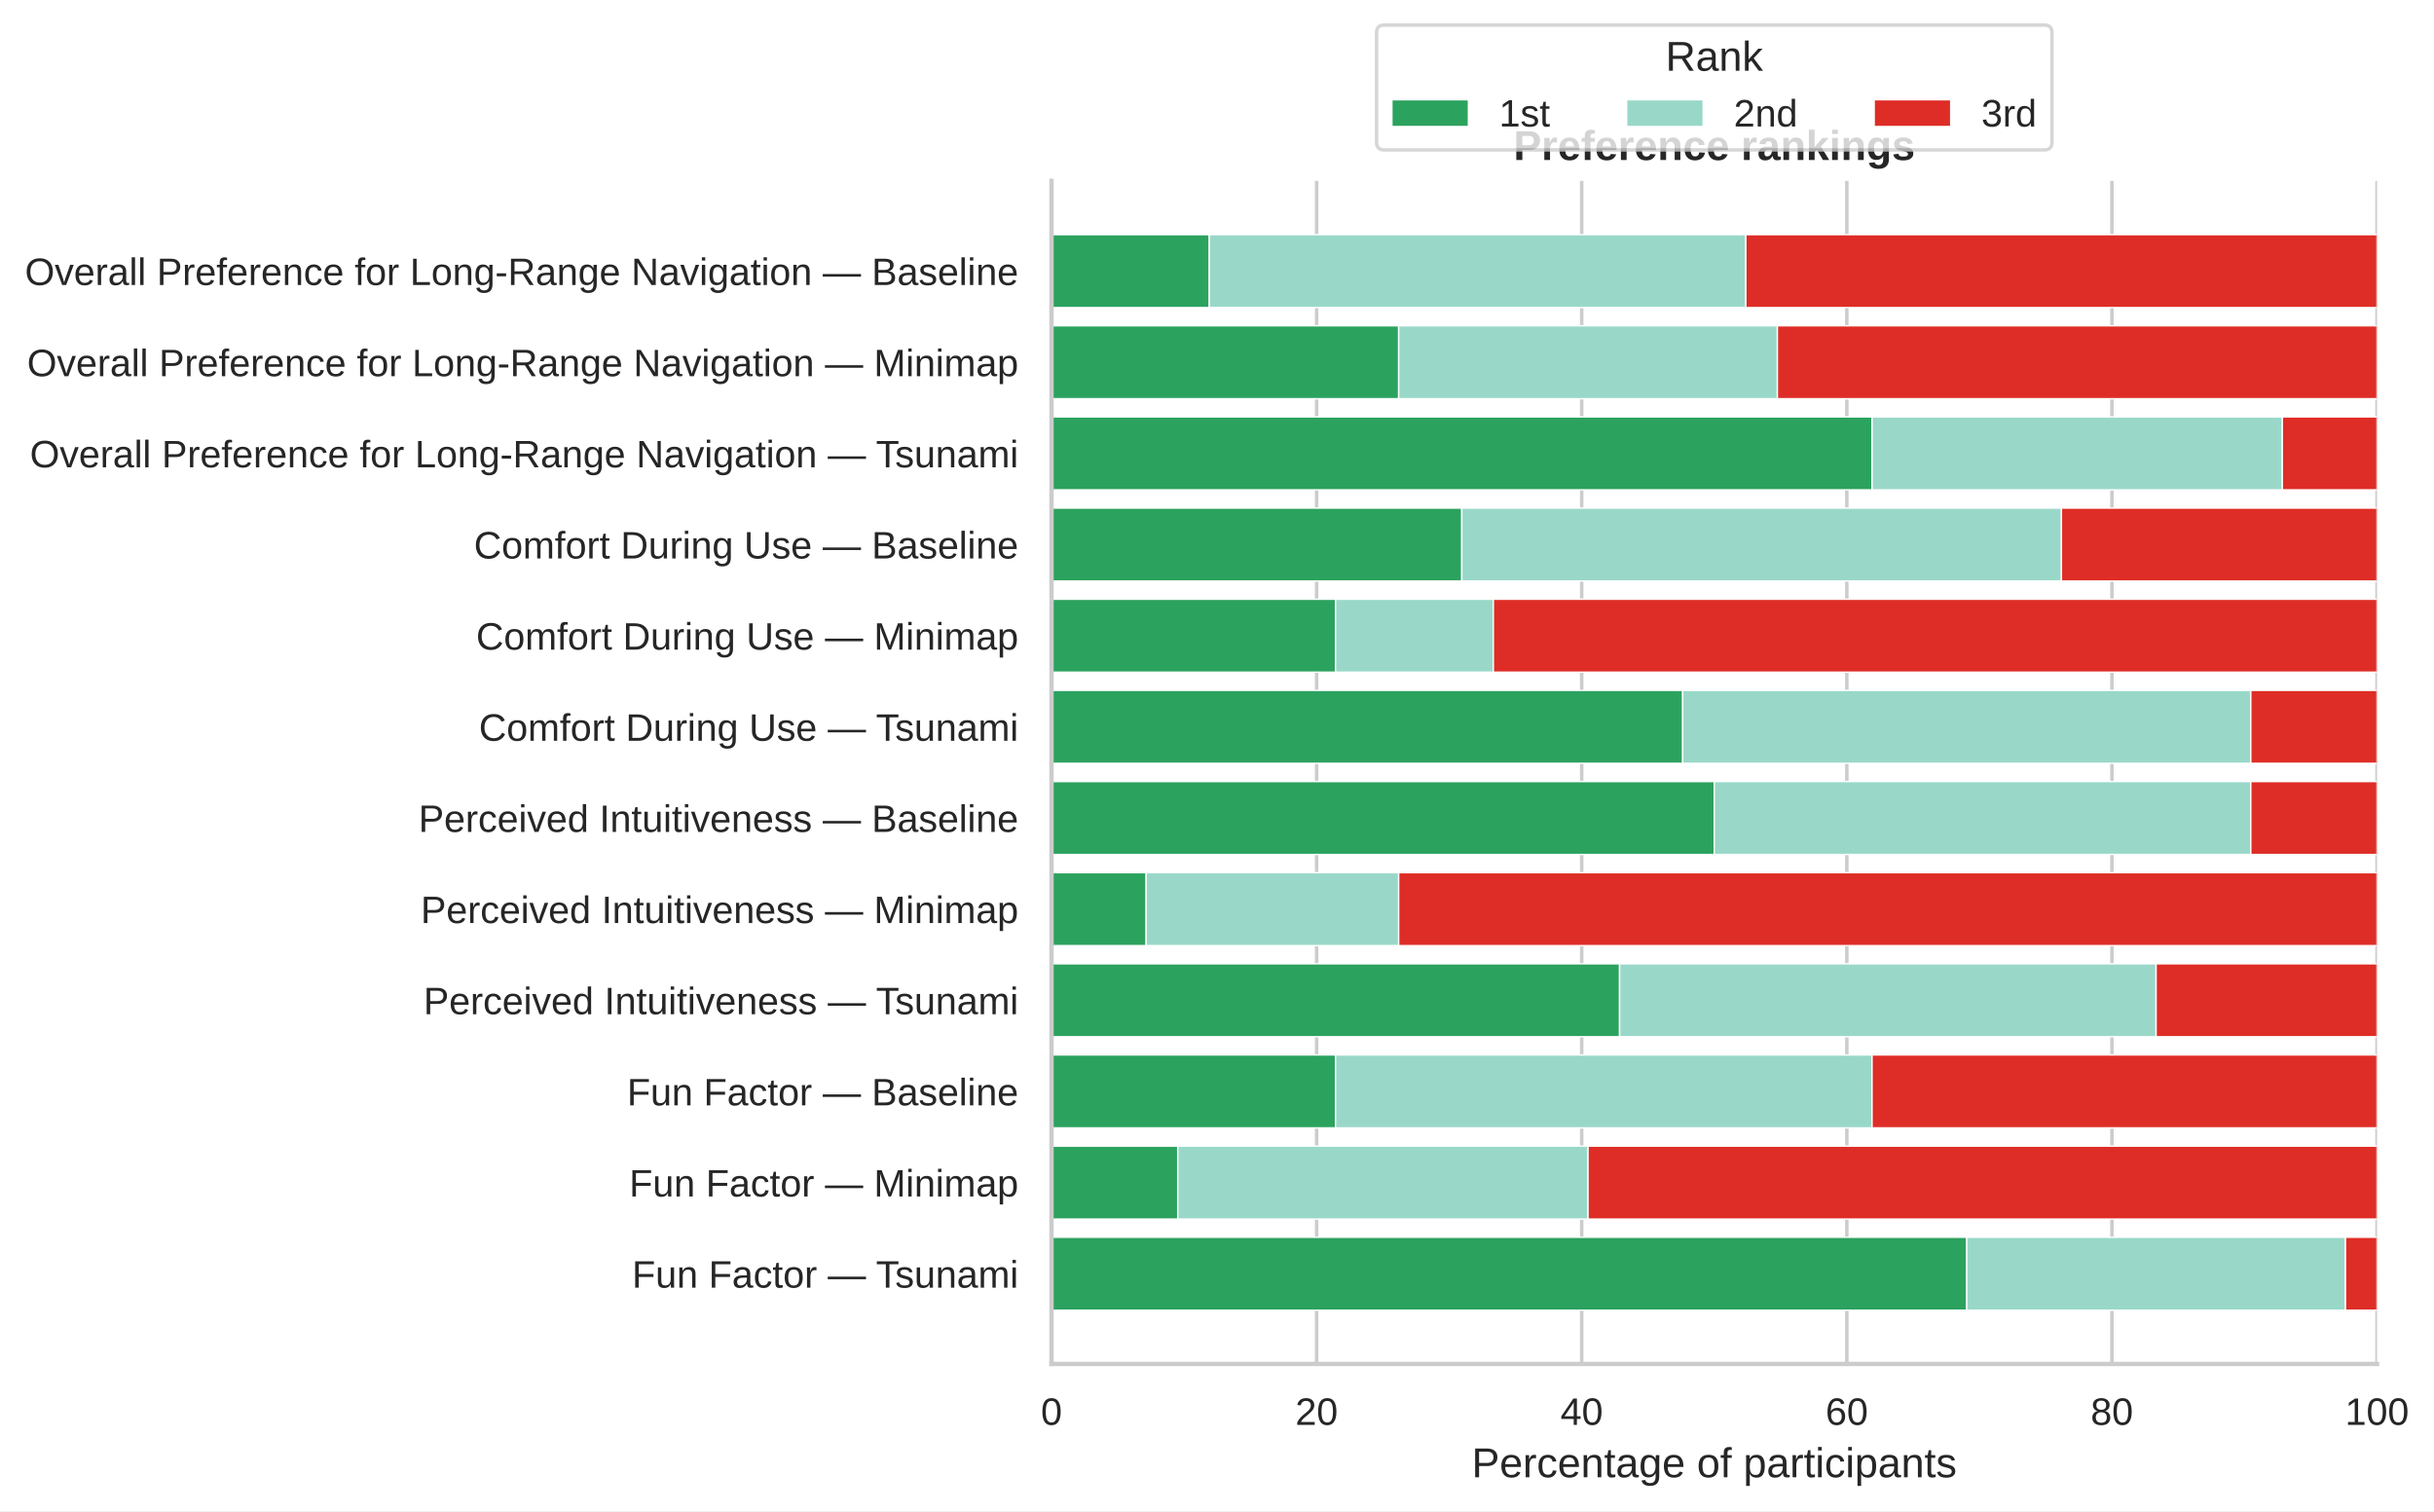
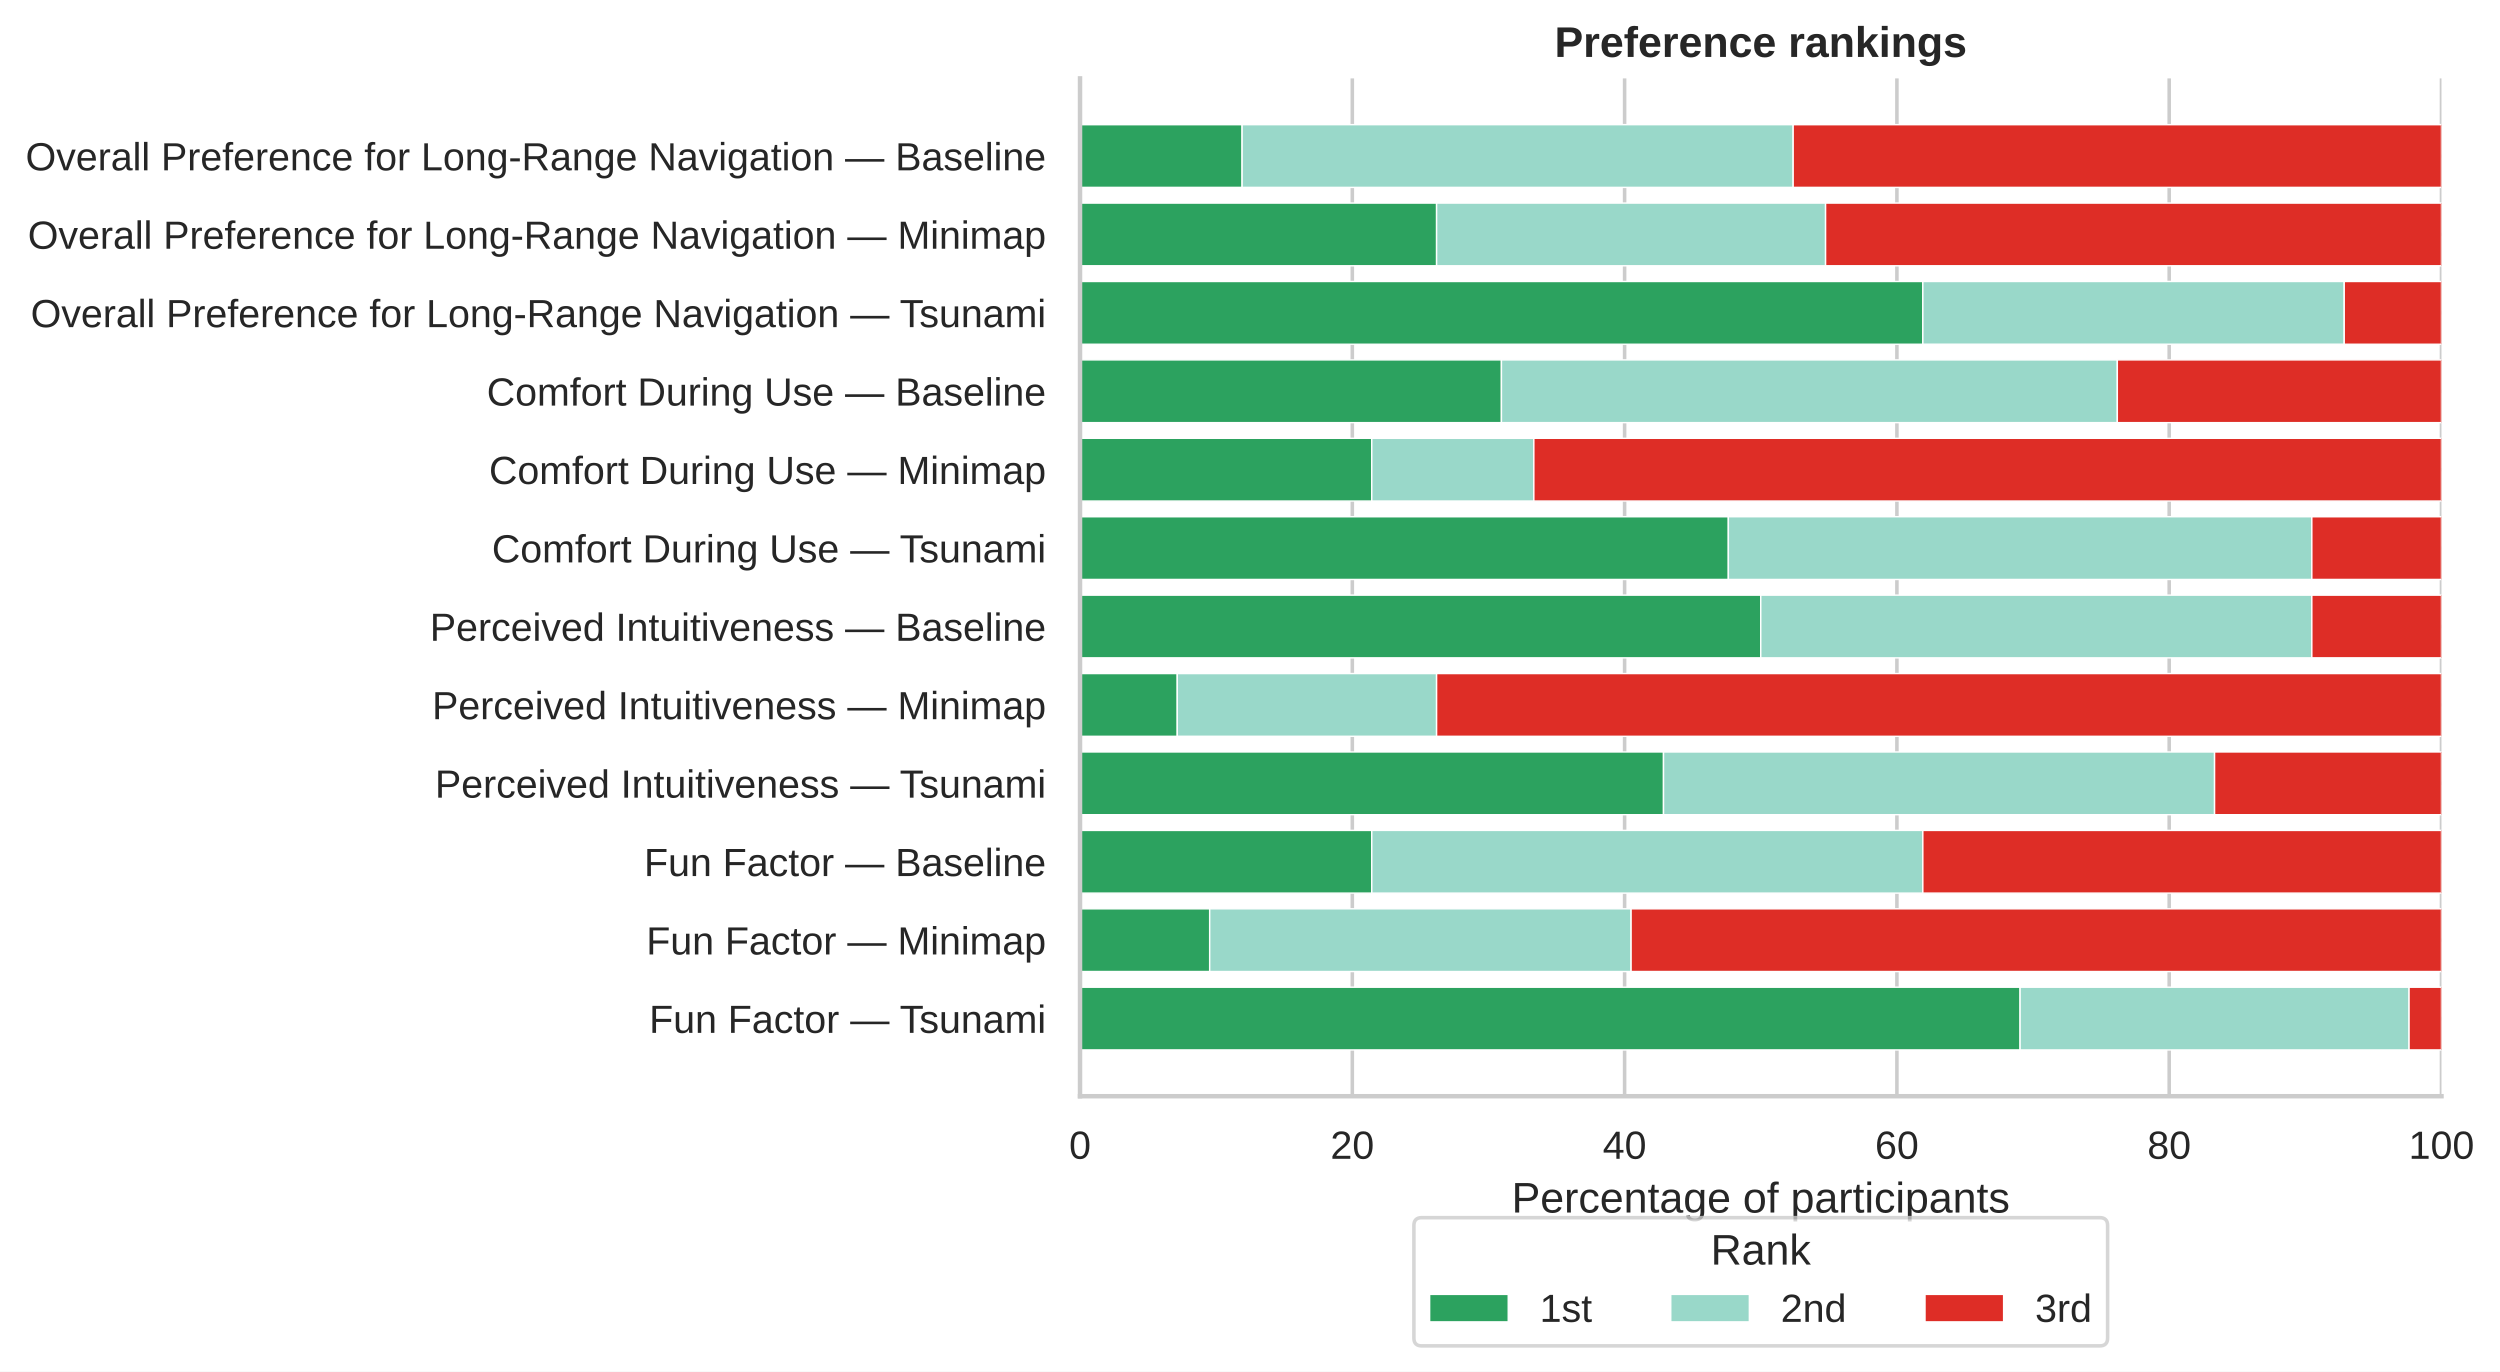
- <svg xmlns="http://www.w3.org/2000/svg" width="699.581pt" height="434.316pt" viewBox="0 0 699.581 434.316" version="1.1">
+ <svg xmlns="http://www.w3.org/2000/svg" width="699.581pt" height="383.822pt" viewBox="0 0 699.581 383.822" version="1.1">
  <defs>
    <style type="text/css">*{stroke-linejoin: round; stroke-linecap: butt}</style>
  </defs>
  <g id="figure_1">
    <g id="patch_1">
-       <path d="M 0 434.316 L 699.581 434.316 L 699.581 0 L 0 0 z " style="fill: #ffffff" />
+       <path d="M 0 383.822 L 699.581 383.822 L 699.581 0 L 0 0 z " style="fill: #ffffff" />
    </g>
    <g id="axes_1">
      <g id="patch_2">
-         <path d="M 302.226 392.031 L 683.206 392.031 L 683.206 51.985 L 302.226 51.985 z " style="fill: #ffffff" />
+         <path d="M 302.226 306.755 L 683.206 306.755 L 683.206 21.936 L 302.226 21.936 z " style="fill: #ffffff" />
      </g>
      <g id="matplotlib.axis_1">
        <g id="xtick_1">
          <g id="line2d_1">
-             <path d="M 302.226 392.031 L 302.226 51.985 " clip-path="url(#p478b6f4632)" style="fill: none; stroke: #cccccc; stroke-linecap: round" />
+             <path d="M 302.226 306.755 L 302.226 21.936 " clip-path="url(#p79eb1f9ed2)" style="fill: none; stroke: #cccccc; stroke-linecap: round" />
          </g>
          <g id="text_1">
-             <text style="font-size: 11px; font-family: 'Arial', 'DejaVu Sans', 'Liberation Sans', 'Bitstream Vera Sans', sans-serif; text-anchor: middle; fill: #262626" x="302.226" y="409.539" transform="rotate(-0 302.2256 409.5392)">0</text>
+             <text style="font-size: 11px; font-family: 'Arial', 'DejaVu Sans', 'Liberation Sans', 'Bitstream Vera Sans', sans-serif; text-anchor: middle; fill: #262626" x="302.226" y="324.263" transform="rotate(-0 302.2256 324.2632)">0</text>
          </g>
        </g>
        <g id="xtick_2">
          <g id="line2d_2">
-             <path d="M 378.422 392.031 L 378.422 51.985 " clip-path="url(#p478b6f4632)" style="fill: none; stroke: #cccccc; stroke-linecap: round" />
+             <path d="M 378.422 306.755 L 378.422 21.936 " clip-path="url(#p79eb1f9ed2)" style="fill: none; stroke: #cccccc; stroke-linecap: round" />
          </g>
          <g id="text_2">
-             <text style="font-size: 11px; font-family: 'Arial', 'DejaVu Sans', 'Liberation Sans', 'Bitstream Vera Sans', sans-serif; text-anchor: middle; fill: #262626" x="378.422" y="409.539" transform="rotate(-0 378.4216 409.5392)">20</text>
+             <text style="font-size: 11px; font-family: 'Arial', 'DejaVu Sans', 'Liberation Sans', 'Bitstream Vera Sans', sans-serif; text-anchor: middle; fill: #262626" x="378.422" y="324.263" transform="rotate(-0 378.4216 324.2632)">20</text>
          </g>
        </g>
        <g id="xtick_3">
          <g id="line2d_3">
-             <path d="M 454.618 392.031 L 454.618 51.985 " clip-path="url(#p478b6f4632)" style="fill: none; stroke: #cccccc; stroke-linecap: round" />
+             <path d="M 454.618 306.755 L 454.618 21.936 " clip-path="url(#p79eb1f9ed2)" style="fill: none; stroke: #cccccc; stroke-linecap: round" />
          </g>
          <g id="text_3">
-             <text style="font-size: 11px; font-family: 'Arial', 'DejaVu Sans', 'Liberation Sans', 'Bitstream Vera Sans', sans-serif; text-anchor: middle; fill: #262626" x="454.618" y="409.539" transform="rotate(-0 454.6176 409.5392)">40</text>
+             <text style="font-size: 11px; font-family: 'Arial', 'DejaVu Sans', 'Liberation Sans', 'Bitstream Vera Sans', sans-serif; text-anchor: middle; fill: #262626" x="454.618" y="324.263" transform="rotate(-0 454.6176 324.2632)">40</text>
          </g>
        </g>
        <g id="xtick_4">
          <g id="line2d_4">
-             <path d="M 530.814 392.031 L 530.814 51.985 " clip-path="url(#p478b6f4632)" style="fill: none; stroke: #cccccc; stroke-linecap: round" />
+             <path d="M 530.814 306.755 L 530.814 21.936 " clip-path="url(#p79eb1f9ed2)" style="fill: none; stroke: #cccccc; stroke-linecap: round" />
          </g>
          <g id="text_4">
-             <text style="font-size: 11px; font-family: 'Arial', 'DejaVu Sans', 'Liberation Sans', 'Bitstream Vera Sans', sans-serif; text-anchor: middle; fill: #262626" x="530.814" y="409.539" transform="rotate(-0 530.8136 409.5392)">60</text>
+             <text style="font-size: 11px; font-family: 'Arial', 'DejaVu Sans', 'Liberation Sans', 'Bitstream Vera Sans', sans-serif; text-anchor: middle; fill: #262626" x="530.814" y="324.263" transform="rotate(-0 530.8136 324.2632)">60</text>
          </g>
        </g>
        <g id="xtick_5">
          <g id="line2d_5">
-             <path d="M 607.01 392.031 L 607.01 51.985 " clip-path="url(#p478b6f4632)" style="fill: none; stroke: #cccccc; stroke-linecap: round" />
+             <path d="M 607.01 306.755 L 607.01 21.936 " clip-path="url(#p79eb1f9ed2)" style="fill: none; stroke: #cccccc; stroke-linecap: round" />
          </g>
          <g id="text_5">
-             <text style="font-size: 11px; font-family: 'Arial', 'DejaVu Sans', 'Liberation Sans', 'Bitstream Vera Sans', sans-serif; text-anchor: middle; fill: #262626" x="607.01" y="409.539" transform="rotate(-0 607.0096 409.5392)">80</text>
+             <text style="font-size: 11px; font-family: 'Arial', 'DejaVu Sans', 'Liberation Sans', 'Bitstream Vera Sans', sans-serif; text-anchor: middle; fill: #262626" x="607.01" y="324.263" transform="rotate(-0 607.0096 324.2632)">80</text>
          </g>
        </g>
        <g id="xtick_6">
          <g id="line2d_6">
-             <path d="M 683.206 392.031 L 683.206 51.985 " clip-path="url(#p478b6f4632)" style="fill: none; stroke: #cccccc; stroke-linecap: round" />
+             <path d="M 683.206 306.755 L 683.206 21.936 " clip-path="url(#p79eb1f9ed2)" style="fill: none; stroke: #cccccc; stroke-linecap: round" />
          </g>
          <g id="text_6">
-             <text style="font-size: 11px; font-family: 'Arial', 'DejaVu Sans', 'Liberation Sans', 'Bitstream Vera Sans', sans-serif; text-anchor: middle; fill: #262626" x="683.206" y="409.539" transform="rotate(-0 683.2056 409.5392)">100</text>
+             <text style="font-size: 11px; font-family: 'Arial', 'DejaVu Sans', 'Liberation Sans', 'Bitstream Vera Sans', sans-serif; text-anchor: middle; fill: #262626" x="683.206" y="324.263" transform="rotate(-0 683.2056 324.2632)">100</text>
          </g>
        </g>
        <g id="text_7">
-           <text style="font-size: 12px; font-family: 'Arial', 'DejaVu Sans', 'Liberation Sans', 'Bitstream Vera Sans', sans-serif; text-anchor: middle; fill: #262626" x="492.716" y="424.59" transform="rotate(-0 492.7156 424.5904)">Percentage of participants</text>
+           <text style="font-size: 12px; font-family: 'Arial', 'DejaVu Sans', 'Liberation Sans', 'Bitstream Vera Sans', sans-serif; text-anchor: middle; fill: #262626" x="492.716" y="339.314" transform="rotate(-0 492.7156 339.3145)">Percentage of participants</text>
        </g>
      </g>
      <g id="matplotlib.axis_2">
        <g id="ytick_1">
          <g id="line2d_7">
-             <path d="M 302.226 77.921 L 683.206 77.921 " clip-path="url(#p478b6f4632)" style="fill: none; stroke: #cccccc; stroke-linecap: round" />
+             <path d="M 302.226 43.66 L 683.206 43.66 " clip-path="url(#p79eb1f9ed2)" style="fill: none; stroke: #cccccc; stroke-linecap: round" />
          </g>
          <g id="text_8">
-             <text style="font-size: 11px; font-family: 'Arial', 'DejaVu Sans', 'Liberation Sans', 'Bitstream Vera Sans', sans-serif; text-anchor: end; fill: #262626" x="292.726" y="81.928" transform="rotate(-0 292.7256 81.92835)">Overall Preference for Long-Range Navigation — Baseline</text>
+             <text style="font-size: 11px; font-family: 'Arial', 'DejaVu Sans', 'Liberation Sans', 'Bitstream Vera Sans', sans-serif; text-anchor: end; fill: #262626" x="292.726" y="47.667" transform="rotate(-0 292.7256 47.66704)">Overall Preference for Long-Range Navigation — Baseline</text>
          </g>
        </g>
        <g id="ytick_2">
          <g id="line2d_8">
-             <path d="M 302.226 104.119 L 683.206 104.119 " clip-path="url(#p478b6f4632)" style="fill: none; stroke: #cccccc; stroke-linecap: round" />
+             <path d="M 302.226 65.603 L 683.206 65.603 " clip-path="url(#p79eb1f9ed2)" style="fill: none; stroke: #cccccc; stroke-linecap: round" />
          </g>
          <g id="text_9">
-             <text style="font-size: 11px; font-family: 'Arial', 'DejaVu Sans', 'Liberation Sans', 'Bitstream Vera Sans', sans-serif; text-anchor: end; fill: #262626" x="292.726" y="108.126" transform="rotate(-0 292.7256 108.126)">Overall Preference for Long-Range Navigation — Minimap</text>
+             <text style="font-size: 11px; font-family: 'Arial', 'DejaVu Sans', 'Liberation Sans', 'Bitstream Vera Sans', sans-serif; text-anchor: end; fill: #262626" x="292.726" y="69.61" transform="rotate(-0 292.7256 69.60992)">Overall Preference for Long-Range Navigation — Minimap</text>
          </g>
        </g>
        <g id="ytick_3">
          <g id="line2d_9">
-             <path d="M 302.226 130.316 L 683.206 130.316 " clip-path="url(#p478b6f4632)" style="fill: none; stroke: #cccccc; stroke-linecap: round" />
+             <path d="M 302.226 87.546 L 683.206 87.546 " clip-path="url(#p79eb1f9ed2)" style="fill: none; stroke: #cccccc; stroke-linecap: round" />
          </g>
          <g id="text_10">
-             <text style="font-size: 11px; font-family: 'Arial', 'DejaVu Sans', 'Liberation Sans', 'Bitstream Vera Sans', sans-serif; text-anchor: end; fill: #262626" x="292.726" y="134.324" transform="rotate(-0 292.7256 134.3236)">Overall Preference for Long-Range Navigation — Tsunami</text>
+             <text style="font-size: 11px; font-family: 'Arial', 'DejaVu Sans', 'Liberation Sans', 'Bitstream Vera Sans', sans-serif; text-anchor: end; fill: #262626" x="292.726" y="91.553" transform="rotate(-0 292.7256 91.5528)">Overall Preference for Long-Range Navigation — Tsunami</text>
          </g>
        </g>
        <g id="ytick_4">
          <g id="line2d_10">
-             <path d="M 302.226 156.514 L 683.206 156.514 " clip-path="url(#p478b6f4632)" style="fill: none; stroke: #cccccc; stroke-linecap: round" />
+             <path d="M 302.226 109.488 L 683.206 109.488 " clip-path="url(#p79eb1f9ed2)" style="fill: none; stroke: #cccccc; stroke-linecap: round" />
          </g>
          <g id="text_11">
-             <text style="font-size: 11px; font-family: 'Arial', 'DejaVu Sans', 'Liberation Sans', 'Bitstream Vera Sans', sans-serif; text-anchor: end; fill: #262626" x="292.726" y="160.518" transform="rotate(-0 292.7256 160.5182)">Comfort During Use — Baseline</text>
+             <text style="font-size: 11px; font-family: 'Arial', 'DejaVu Sans', 'Liberation Sans', 'Bitstream Vera Sans', sans-serif; text-anchor: end; fill: #262626" x="292.726" y="113.493" transform="rotate(-0 292.7256 113.4926)">Comfort During Use — Baseline</text>
          </g>
        </g>
        <g id="ytick_5">
          <g id="line2d_11">
-             <path d="M 302.226 182.712 L 683.206 182.712 " clip-path="url(#p478b6f4632)" style="fill: none; stroke: #cccccc; stroke-linecap: round" />
+             <path d="M 302.226 131.431 L 683.206 131.431 " clip-path="url(#p79eb1f9ed2)" style="fill: none; stroke: #cccccc; stroke-linecap: round" />
          </g>
          <g id="text_12">
-             <text style="font-size: 11px; font-family: 'Arial', 'DejaVu Sans', 'Liberation Sans', 'Bitstream Vera Sans', sans-serif; text-anchor: end; fill: #262626" x="292.726" y="186.716" transform="rotate(-0 292.7256 186.7158)">Comfort During Use — Minimap</text>
+             <text style="font-size: 11px; font-family: 'Arial', 'DejaVu Sans', 'Liberation Sans', 'Bitstream Vera Sans', sans-serif; text-anchor: end; fill: #262626" x="292.726" y="135.435" transform="rotate(-0 292.7256 135.4354)">Comfort During Use — Minimap</text>
          </g>
        </g>
        <g id="ytick_6">
          <g id="line2d_12">
-             <path d="M 302.226 208.909 L 683.206 208.909 " clip-path="url(#p478b6f4632)" style="fill: none; stroke: #cccccc; stroke-linecap: round" />
+             <path d="M 302.226 153.374 L 683.206 153.374 " clip-path="url(#p79eb1f9ed2)" style="fill: none; stroke: #cccccc; stroke-linecap: round" />
          </g>
          <g id="text_13">
-             <text style="font-size: 11px; font-family: 'Arial', 'DejaVu Sans', 'Liberation Sans', 'Bitstream Vera Sans', sans-serif; text-anchor: end; fill: #262626" x="292.726" y="212.913" transform="rotate(-0 292.7256 212.9135)">Comfort During Use — Tsunami</text>
+             <text style="font-size: 11px; font-family: 'Arial', 'DejaVu Sans', 'Liberation Sans', 'Bitstream Vera Sans', sans-serif; text-anchor: end; fill: #262626" x="292.726" y="157.378" transform="rotate(-0 292.7256 157.3783)">Comfort During Use — Tsunami</text>
          </g>
        </g>
        <g id="ytick_7">
          <g id="line2d_13">
-             <path d="M 302.226 235.107 L 683.206 235.107 " clip-path="url(#p478b6f4632)" style="fill: none; stroke: #cccccc; stroke-linecap: round" />
+             <path d="M 302.226 175.317 L 683.206 175.317 " clip-path="url(#p79eb1f9ed2)" style="fill: none; stroke: #cccccc; stroke-linecap: round" />
          </g>
          <g id="text_14">
-             <text style="font-size: 11px; font-family: 'Arial', 'DejaVu Sans', 'Liberation Sans', 'Bitstream Vera Sans', sans-serif; text-anchor: end; fill: #262626" x="292.726" y="239.111" transform="rotate(-0 292.7256 239.1111)">Perceived Intuitiveness — Baseline</text>
+             <text style="font-size: 11px; font-family: 'Arial', 'DejaVu Sans', 'Liberation Sans', 'Bitstream Vera Sans', sans-serif; text-anchor: end; fill: #262626" x="292.726" y="179.321" transform="rotate(-0 292.7256 179.3212)">Perceived Intuitiveness — Baseline</text>
          </g>
        </g>
        <g id="ytick_8">
          <g id="line2d_14">
-             <path d="M 302.226 261.305 L 683.206 261.305 " clip-path="url(#p478b6f4632)" style="fill: none; stroke: #cccccc; stroke-linecap: round" />
+             <path d="M 302.226 197.26 L 683.206 197.26 " clip-path="url(#p79eb1f9ed2)" style="fill: none; stroke: #cccccc; stroke-linecap: round" />
          </g>
          <g id="text_15">
-             <text style="font-size: 11px; font-family: 'Arial', 'DejaVu Sans', 'Liberation Sans', 'Bitstream Vera Sans', sans-serif; text-anchor: end; fill: #262626" x="292.726" y="265.309" transform="rotate(-0 292.7256 265.3088)">Perceived Intuitiveness — Minimap</text>
+             <text style="font-size: 11px; font-family: 'Arial', 'DejaVu Sans', 'Liberation Sans', 'Bitstream Vera Sans', sans-serif; text-anchor: end; fill: #262626" x="292.726" y="201.264" transform="rotate(-0 292.7256 201.2641)">Perceived Intuitiveness — Minimap</text>
          </g>
        </g>
        <g id="ytick_9">
          <g id="line2d_15">
-             <path d="M 302.226 287.502 L 683.206 287.502 " clip-path="url(#p478b6f4632)" style="fill: none; stroke: #cccccc; stroke-linecap: round" />
+             <path d="M 302.226 219.203 L 683.206 219.203 " clip-path="url(#p79eb1f9ed2)" style="fill: none; stroke: #cccccc; stroke-linecap: round" />
          </g>
          <g id="text_16">
-             <text style="font-size: 11px; font-family: 'Arial', 'DejaVu Sans', 'Liberation Sans', 'Bitstream Vera Sans', sans-serif; text-anchor: end; fill: #262626" x="292.726" y="291.506" transform="rotate(-0 292.7256 291.5064)">Perceived Intuitiveness — Tsunami</text>
+             <text style="font-size: 11px; font-family: 'Arial', 'DejaVu Sans', 'Liberation Sans', 'Bitstream Vera Sans', sans-serif; text-anchor: end; fill: #262626" x="292.726" y="223.207" transform="rotate(-0 292.7256 223.207)">Perceived Intuitiveness — Tsunami</text>
          </g>
        </g>
        <g id="ytick_10">
          <g id="line2d_16">
-             <path d="M 302.226 313.7 L 683.206 313.7 " clip-path="url(#p478b6f4632)" style="fill: none; stroke: #cccccc; stroke-linecap: round" />
+             <path d="M 302.226 241.146 L 683.206 241.146 " clip-path="url(#p79eb1f9ed2)" style="fill: none; stroke: #cccccc; stroke-linecap: round" />
          </g>
          <g id="text_17">
-             <text style="font-size: 11px; font-family: 'Arial', 'DejaVu Sans', 'Liberation Sans', 'Bitstream Vera Sans', sans-serif; text-anchor: end; fill: #262626" x="292.726" y="317.704" transform="rotate(-0 292.7256 317.7041)">Fun Factor — Baseline</text>
+             <text style="font-size: 11px; font-family: 'Arial', 'DejaVu Sans', 'Liberation Sans', 'Bitstream Vera Sans', sans-serif; text-anchor: end; fill: #262626" x="292.726" y="245.15" transform="rotate(-0 292.7256 245.1498)">Fun Factor — Baseline</text>
          </g>
        </g>
        <g id="ytick_11">
          <g id="line2d_17">
-             <path d="M 302.226 339.898 L 683.206 339.898 " clip-path="url(#p478b6f4632)" style="fill: none; stroke: #cccccc; stroke-linecap: round" />
+             <path d="M 302.226 263.089 L 683.206 263.089 " clip-path="url(#p79eb1f9ed2)" style="fill: none; stroke: #cccccc; stroke-linecap: round" />
          </g>
          <g id="text_18">
-             <text style="font-size: 11px; font-family: 'Arial', 'DejaVu Sans', 'Liberation Sans', 'Bitstream Vera Sans', sans-serif; text-anchor: end; fill: #262626" x="292.726" y="343.902" transform="rotate(-0 292.7256 343.9017)">Fun Factor — Minimap</text>
+             <text style="font-size: 11px; font-family: 'Arial', 'DejaVu Sans', 'Liberation Sans', 'Bitstream Vera Sans', sans-serif; text-anchor: end; fill: #262626" x="292.726" y="267.093" transform="rotate(-0 292.7256 267.0927)">Fun Factor — Minimap</text>
          </g>
        </g>
        <g id="ytick_12">
          <g id="line2d_18">
-             <path d="M 302.226 366.095 L 683.206 366.095 " clip-path="url(#p478b6f4632)" style="fill: none; stroke: #cccccc; stroke-linecap: round" />
+             <path d="M 302.226 285.031 L 683.206 285.031 " clip-path="url(#p79eb1f9ed2)" style="fill: none; stroke: #cccccc; stroke-linecap: round" />
          </g>
          <g id="text_19">
-             <text style="font-size: 11px; font-family: 'Arial', 'DejaVu Sans', 'Liberation Sans', 'Bitstream Vera Sans', sans-serif; text-anchor: end; fill: #262626" x="292.726" y="370.099" transform="rotate(-0 292.7256 370.0994)">Fun Factor — Tsunami</text>
+             <text style="font-size: 11px; font-family: 'Arial', 'DejaVu Sans', 'Liberation Sans', 'Bitstream Vera Sans', sans-serif; text-anchor: end; fill: #262626" x="292.726" y="289.036" transform="rotate(-0 292.7256 289.0356)">Fun Factor — Tsunami</text>
          </g>
        </g>
      </g>
      <g id="patch_3">
-         <path d="M 302.226 67.442 L 347.58 67.442 L 347.58 88.4 L 302.226 88.4 z " clip-path="url(#p478b6f4632)" style="fill: #2ca25f; stroke: #ffffff; stroke-width: 0.4; stroke-linejoin: miter" />
+         <path d="M 302.226 34.883 L 347.58 34.883 L 347.58 52.437 L 302.226 52.437 z " clip-path="url(#p79eb1f9ed2)" style="fill: #2ca25f; stroke: #ffffff; stroke-width: 0.4; stroke-linejoin: miter" />
      </g>
      <g id="patch_4">
-         <path d="M 302.226 93.64 L 402.006 93.64 L 402.006 114.598 L 302.226 114.598 z " clip-path="url(#p478b6f4632)" style="fill: #2ca25f; stroke: #ffffff; stroke-width: 0.4; stroke-linejoin: miter" />
+         <path d="M 302.226 56.826 L 402.006 56.826 L 402.006 74.38 L 302.226 74.38 z " clip-path="url(#p79eb1f9ed2)" style="fill: #2ca25f; stroke: #ffffff; stroke-width: 0.4; stroke-linejoin: miter" />
      </g>
      <g id="patch_5">
-         <path d="M 302.226 119.837 L 538.07 119.837 L 538.07 140.795 L 302.226 140.795 z " clip-path="url(#p478b6f4632)" style="fill: #2ca25f; stroke: #ffffff; stroke-width: 0.4; stroke-linejoin: miter" />
+         <path d="M 302.226 78.768 L 538.07 78.768 L 538.07 96.323 L 302.226 96.323 z " clip-path="url(#p79eb1f9ed2)" style="fill: #2ca25f; stroke: #ffffff; stroke-width: 0.4; stroke-linejoin: miter" />
      </g>
      <g id="patch_6">
-         <path d="M 302.226 146.035 L 420.148 146.035 L 420.148 166.993 L 302.226 166.993 z " clip-path="url(#p478b6f4632)" style="fill: #2ca25f; stroke: #ffffff; stroke-width: 0.4; stroke-linejoin: miter" />
+         <path d="M 302.226 100.711 L 420.148 100.711 L 420.148 118.266 L 302.226 118.266 z " clip-path="url(#p79eb1f9ed2)" style="fill: #2ca25f; stroke: #ffffff; stroke-width: 0.4; stroke-linejoin: miter" />
      </g>
      <g id="patch_7">
-         <path d="M 302.226 172.233 L 383.864 172.233 L 383.864 193.191 L 302.226 193.191 z " clip-path="url(#p478b6f4632)" style="fill: #2ca25f; stroke: #ffffff; stroke-width: 0.4; stroke-linejoin: miter" />
+         <path d="M 302.226 122.654 L 383.864 122.654 L 383.864 140.208 L 302.226 140.208 z " clip-path="url(#p79eb1f9ed2)" style="fill: #2ca25f; stroke: #ffffff; stroke-width: 0.4; stroke-linejoin: miter" />
      </g>
      <g id="patch_8">
-         <path d="M 302.226 198.43 L 483.645 198.43 L 483.645 219.388 L 302.226 219.388 z " clip-path="url(#p478b6f4632)" style="fill: #2ca25f; stroke: #ffffff; stroke-width: 0.4; stroke-linejoin: miter" />
+         <path d="M 302.226 144.597 L 483.645 144.597 L 483.645 162.151 L 302.226 162.151 z " clip-path="url(#p79eb1f9ed2)" style="fill: #2ca25f; stroke: #ffffff; stroke-width: 0.4; stroke-linejoin: miter" />
      </g>
      <g id="patch_9">
-         <path d="M 302.226 224.628 L 492.716 224.628 L 492.716 245.586 L 302.226 245.586 z " clip-path="url(#p478b6f4632)" style="fill: #2ca25f; stroke: #ffffff; stroke-width: 0.4; stroke-linejoin: miter" />
+         <path d="M 302.226 166.54 L 492.716 166.54 L 492.716 184.094 L 302.226 184.094 z " clip-path="url(#p79eb1f9ed2)" style="fill: #2ca25f; stroke: #ffffff; stroke-width: 0.4; stroke-linejoin: miter" />
      </g>
      <g id="patch_10">
-         <path d="M 302.226 250.826 L 329.438 250.826 L 329.438 271.784 L 302.226 271.784 z " clip-path="url(#p478b6f4632)" style="fill: #2ca25f; stroke: #ffffff; stroke-width: 0.4; stroke-linejoin: miter" />
+         <path d="M 302.226 188.483 L 329.438 188.483 L 329.438 206.037 L 302.226 206.037 z " clip-path="url(#p79eb1f9ed2)" style="fill: #2ca25f; stroke: #ffffff; stroke-width: 0.4; stroke-linejoin: miter" />
      </g>
      <g id="patch_11">
-         <path d="M 302.226 277.023 L 465.503 277.023 L 465.503 297.981 L 302.226 297.981 z " clip-path="url(#p478b6f4632)" style="fill: #2ca25f; stroke: #ffffff; stroke-width: 0.4; stroke-linejoin: miter" />
+         <path d="M 302.226 210.426 L 465.503 210.426 L 465.503 227.98 L 302.226 227.98 z " clip-path="url(#p79eb1f9ed2)" style="fill: #2ca25f; stroke: #ffffff; stroke-width: 0.4; stroke-linejoin: miter" />
      </g>
      <g id="patch_12">
-         <path d="M 302.226 303.221 L 383.864 303.221 L 383.864 324.179 L 302.226 324.179 z " clip-path="url(#p478b6f4632)" style="fill: #2ca25f; stroke: #ffffff; stroke-width: 0.4; stroke-linejoin: miter" />
+         <path d="M 302.226 232.369 L 383.864 232.369 L 383.864 249.923 L 302.226 249.923 z " clip-path="url(#p79eb1f9ed2)" style="fill: #2ca25f; stroke: #ffffff; stroke-width: 0.4; stroke-linejoin: miter" />
      </g>
      <g id="patch_13">
-         <path d="M 302.226 329.418 L 338.509 329.418 L 338.509 350.377 L 302.226 350.377 z " clip-path="url(#p478b6f4632)" style="fill: #2ca25f; stroke: #ffffff; stroke-width: 0.4; stroke-linejoin: miter" />
+         <path d="M 302.226 254.311 L 338.509 254.311 L 338.509 271.866 L 302.226 271.866 z " clip-path="url(#p79eb1f9ed2)" style="fill: #2ca25f; stroke: #ffffff; stroke-width: 0.4; stroke-linejoin: miter" />
      </g>
      <g id="patch_14">
-         <path d="M 302.226 355.616 L 565.283 355.616 L 565.283 376.574 L 302.226 376.574 z " clip-path="url(#p478b6f4632)" style="fill: #2ca25f; stroke: #ffffff; stroke-width: 0.4; stroke-linejoin: miter" />
+         <path d="M 302.226 276.254 L 565.283 276.254 L 565.283 293.809 L 302.226 293.809 z " clip-path="url(#p79eb1f9ed2)" style="fill: #2ca25f; stroke: #ffffff; stroke-width: 0.4; stroke-linejoin: miter" />
      </g>
      <g id="patch_15">
-         <path d="M 347.58 67.442 L 501.787 67.442 L 501.787 88.4 L 347.58 88.4 z " clip-path="url(#p478b6f4632)" style="fill: #99d8c9; stroke: #ffffff; stroke-width: 0.4; stroke-linejoin: miter" />
+         <path d="M 347.58 34.883 L 501.787 34.883 L 501.787 52.437 L 347.58 52.437 z " clip-path="url(#p79eb1f9ed2)" style="fill: #99d8c9; stroke: #ffffff; stroke-width: 0.4; stroke-linejoin: miter" />
      </g>
      <g id="patch_16">
-         <path d="M 402.006 93.64 L 510.858 93.64 L 510.858 114.598 L 402.006 114.598 z " clip-path="url(#p478b6f4632)" style="fill: #99d8c9; stroke: #ffffff; stroke-width: 0.4; stroke-linejoin: miter" />
+         <path d="M 402.006 56.826 L 510.858 56.826 L 510.858 74.38 L 402.006 74.38 z " clip-path="url(#p79eb1f9ed2)" style="fill: #99d8c9; stroke: #ffffff; stroke-width: 0.4; stroke-linejoin: miter" />
      </g>
      <g id="patch_17">
-         <path d="M 538.07 119.837 L 655.993 119.837 L 655.993 140.795 L 538.07 140.795 z " clip-path="url(#p478b6f4632)" style="fill: #99d8c9; stroke: #ffffff; stroke-width: 0.4; stroke-linejoin: miter" />
+         <path d="M 538.07 78.768 L 655.993 78.768 L 655.993 96.323 L 538.07 96.323 z " clip-path="url(#p79eb1f9ed2)" style="fill: #99d8c9; stroke: #ffffff; stroke-width: 0.4; stroke-linejoin: miter" />
      </g>
      <g id="patch_18">
-         <path d="M 420.148 146.035 L 592.496 146.035 L 592.496 166.993 L 420.148 166.993 z " clip-path="url(#p478b6f4632)" style="fill: #99d8c9; stroke: #ffffff; stroke-width: 0.4; stroke-linejoin: miter" />
+         <path d="M 420.148 100.711 L 592.496 100.711 L 592.496 118.266 L 420.148 118.266 z " clip-path="url(#p79eb1f9ed2)" style="fill: #99d8c9; stroke: #ffffff; stroke-width: 0.4; stroke-linejoin: miter" />
      </g>
      <g id="patch_19">
-         <path d="M 383.864 172.233 L 429.219 172.233 L 429.219 193.191 L 383.864 193.191 z " clip-path="url(#p478b6f4632)" style="fill: #99d8c9; stroke: #ffffff; stroke-width: 0.4; stroke-linejoin: miter" />
+         <path d="M 383.864 122.654 L 429.219 122.654 L 429.219 140.208 L 383.864 140.208 z " clip-path="url(#p79eb1f9ed2)" style="fill: #99d8c9; stroke: #ffffff; stroke-width: 0.4; stroke-linejoin: miter" />
      </g>
      <g id="patch_20">
-         <path d="M 483.645 198.43 L 646.922 198.43 L 646.922 219.388 L 483.645 219.388 z " clip-path="url(#p478b6f4632)" style="fill: #99d8c9; stroke: #ffffff; stroke-width: 0.4; stroke-linejoin: miter" />
+         <path d="M 483.645 144.597 L 646.922 144.597 L 646.922 162.151 L 483.645 162.151 z " clip-path="url(#p79eb1f9ed2)" style="fill: #99d8c9; stroke: #ffffff; stroke-width: 0.4; stroke-linejoin: miter" />
      </g>
      <g id="patch_21">
-         <path d="M 492.716 224.628 L 646.922 224.628 L 646.922 245.586 L 492.716 245.586 z " clip-path="url(#p478b6f4632)" style="fill: #99d8c9; stroke: #ffffff; stroke-width: 0.4; stroke-linejoin: miter" />
+         <path d="M 492.716 166.54 L 646.922 166.54 L 646.922 184.094 L 492.716 184.094 z " clip-path="url(#p79eb1f9ed2)" style="fill: #99d8c9; stroke: #ffffff; stroke-width: 0.4; stroke-linejoin: miter" />
      </g>
      <g id="patch_22">
-         <path d="M 329.438 250.826 L 402.006 250.826 L 402.006 271.784 L 329.438 271.784 z " clip-path="url(#p478b6f4632)" style="fill: #99d8c9; stroke: #ffffff; stroke-width: 0.4; stroke-linejoin: miter" />
+         <path d="M 329.438 188.483 L 402.006 188.483 L 402.006 206.037 L 329.438 206.037 z " clip-path="url(#p79eb1f9ed2)" style="fill: #99d8c9; stroke: #ffffff; stroke-width: 0.4; stroke-linejoin: miter" />
      </g>
      <g id="patch_23">
-         <path d="M 465.503 277.023 L 619.709 277.023 L 619.709 297.981 L 465.503 297.981 z " clip-path="url(#p478b6f4632)" style="fill: #99d8c9; stroke: #ffffff; stroke-width: 0.4; stroke-linejoin: miter" />
+         <path d="M 465.503 210.426 L 619.709 210.426 L 619.709 227.98 L 465.503 227.98 z " clip-path="url(#p79eb1f9ed2)" style="fill: #99d8c9; stroke: #ffffff; stroke-width: 0.4; stroke-linejoin: miter" />
      </g>
      <g id="patch_24">
-         <path d="M 383.864 303.221 L 538.07 303.221 L 538.07 324.179 L 383.864 324.179 z " clip-path="url(#p478b6f4632)" style="fill: #99d8c9; stroke: #ffffff; stroke-width: 0.4; stroke-linejoin: miter" />
+         <path d="M 383.864 232.369 L 538.07 232.369 L 538.07 249.923 L 383.864 249.923 z " clip-path="url(#p79eb1f9ed2)" style="fill: #99d8c9; stroke: #ffffff; stroke-width: 0.4; stroke-linejoin: miter" />
      </g>
      <g id="patch_25">
-         <path d="M 338.509 329.418 L 456.432 329.418 L 456.432 350.377 L 338.509 350.377 z " clip-path="url(#p478b6f4632)" style="fill: #99d8c9; stroke: #ffffff; stroke-width: 0.4; stroke-linejoin: miter" />
+         <path d="M 338.509 254.311 L 456.432 254.311 L 456.432 271.866 L 338.509 271.866 z " clip-path="url(#p79eb1f9ed2)" style="fill: #99d8c9; stroke: #ffffff; stroke-width: 0.4; stroke-linejoin: miter" />
      </g>
      <g id="patch_26">
-         <path d="M 565.283 355.616 L 674.135 355.616 L 674.135 376.574 L 565.283 376.574 z " clip-path="url(#p478b6f4632)" style="fill: #99d8c9; stroke: #ffffff; stroke-width: 0.4; stroke-linejoin: miter" />
+         <path d="M 565.283 276.254 L 674.135 276.254 L 674.135 293.809 L 565.283 293.809 z " clip-path="url(#p79eb1f9ed2)" style="fill: #99d8c9; stroke: #ffffff; stroke-width: 0.4; stroke-linejoin: miter" />
      </g>
      <g id="patch_27">
-         <path d="M 501.787 67.442 L 683.206 67.442 L 683.206 88.4 L 501.787 88.4 z " clip-path="url(#p478b6f4632)" style="fill: #de2d26; stroke: #ffffff; stroke-width: 0.4; stroke-linejoin: miter" />
+         <path d="M 501.787 34.883 L 683.206 34.883 L 683.206 52.437 L 501.787 52.437 z " clip-path="url(#p79eb1f9ed2)" style="fill: #de2d26; stroke: #ffffff; stroke-width: 0.4; stroke-linejoin: miter" />
      </g>
      <g id="patch_28">
-         <path d="M 510.858 93.64 L 683.206 93.64 L 683.206 114.598 L 510.858 114.598 z " clip-path="url(#p478b6f4632)" style="fill: #de2d26; stroke: #ffffff; stroke-width: 0.4; stroke-linejoin: miter" />
+         <path d="M 510.858 56.826 L 683.206 56.826 L 683.206 74.38 L 510.858 74.38 z " clip-path="url(#p79eb1f9ed2)" style="fill: #de2d26; stroke: #ffffff; stroke-width: 0.4; stroke-linejoin: miter" />
      </g>
      <g id="patch_29">
-         <path d="M 655.993 119.837 L 683.206 119.837 L 683.206 140.795 L 655.993 140.795 z " clip-path="url(#p478b6f4632)" style="fill: #de2d26; stroke: #ffffff; stroke-width: 0.4; stroke-linejoin: miter" />
+         <path d="M 655.993 78.768 L 683.206 78.768 L 683.206 96.323 L 655.993 96.323 z " clip-path="url(#p79eb1f9ed2)" style="fill: #de2d26; stroke: #ffffff; stroke-width: 0.4; stroke-linejoin: miter" />
      </g>
      <g id="patch_30">
-         <path d="M 592.496 146.035 L 683.206 146.035 L 683.206 166.993 L 592.496 166.993 z " clip-path="url(#p478b6f4632)" style="fill: #de2d26; stroke: #ffffff; stroke-width: 0.4; stroke-linejoin: miter" />
+         <path d="M 592.496 100.711 L 683.206 100.711 L 683.206 118.266 L 592.496 118.266 z " clip-path="url(#p79eb1f9ed2)" style="fill: #de2d26; stroke: #ffffff; stroke-width: 0.4; stroke-linejoin: miter" />
      </g>
      <g id="patch_31">
-         <path d="M 429.219 172.233 L 683.206 172.233 L 683.206 193.191 L 429.219 193.191 z " clip-path="url(#p478b6f4632)" style="fill: #de2d26; stroke: #ffffff; stroke-width: 0.4; stroke-linejoin: miter" />
+         <path d="M 429.219 122.654 L 683.206 122.654 L 683.206 140.208 L 429.219 140.208 z " clip-path="url(#p79eb1f9ed2)" style="fill: #de2d26; stroke: #ffffff; stroke-width: 0.4; stroke-linejoin: miter" />
      </g>
      <g id="patch_32">
-         <path d="M 646.922 198.43 L 683.206 198.43 L 683.206 219.388 L 646.922 219.388 z " clip-path="url(#p478b6f4632)" style="fill: #de2d26; stroke: #ffffff; stroke-width: 0.4; stroke-linejoin: miter" />
+         <path d="M 646.922 144.597 L 683.206 144.597 L 683.206 162.151 L 646.922 162.151 z " clip-path="url(#p79eb1f9ed2)" style="fill: #de2d26; stroke: #ffffff; stroke-width: 0.4; stroke-linejoin: miter" />
      </g>
      <g id="patch_33">
-         <path d="M 646.922 224.628 L 683.206 224.628 L 683.206 245.586 L 646.922 245.586 z " clip-path="url(#p478b6f4632)" style="fill: #de2d26; stroke: #ffffff; stroke-width: 0.4; stroke-linejoin: miter" />
+         <path d="M 646.922 166.54 L 683.206 166.54 L 683.206 184.094 L 646.922 184.094 z " clip-path="url(#p79eb1f9ed2)" style="fill: #de2d26; stroke: #ffffff; stroke-width: 0.4; stroke-linejoin: miter" />
      </g>
      <g id="patch_34">
-         <path d="M 402.006 250.826 L 683.206 250.826 L 683.206 271.784 L 402.006 271.784 z " clip-path="url(#p478b6f4632)" style="fill: #de2d26; stroke: #ffffff; stroke-width: 0.4; stroke-linejoin: miter" />
+         <path d="M 402.006 188.483 L 683.206 188.483 L 683.206 206.037 L 402.006 206.037 z " clip-path="url(#p79eb1f9ed2)" style="fill: #de2d26; stroke: #ffffff; stroke-width: 0.4; stroke-linejoin: miter" />
      </g>
      <g id="patch_35">
-         <path d="M 619.709 277.023 L 683.206 277.023 L 683.206 297.981 L 619.709 297.981 z " clip-path="url(#p478b6f4632)" style="fill: #de2d26; stroke: #ffffff; stroke-width: 0.4; stroke-linejoin: miter" />
+         <path d="M 619.709 210.426 L 683.206 210.426 L 683.206 227.98 L 619.709 227.98 z " clip-path="url(#p79eb1f9ed2)" style="fill: #de2d26; stroke: #ffffff; stroke-width: 0.4; stroke-linejoin: miter" />
      </g>
      <g id="patch_36">
-         <path d="M 538.07 303.221 L 683.206 303.221 L 683.206 324.179 L 538.07 324.179 z " clip-path="url(#p478b6f4632)" style="fill: #de2d26; stroke: #ffffff; stroke-width: 0.4; stroke-linejoin: miter" />
+         <path d="M 538.07 232.369 L 683.206 232.369 L 683.206 249.923 L 538.07 249.923 z " clip-path="url(#p79eb1f9ed2)" style="fill: #de2d26; stroke: #ffffff; stroke-width: 0.4; stroke-linejoin: miter" />
      </g>
      <g id="patch_37">
-         <path d="M 456.432 329.418 L 683.206 329.418 L 683.206 350.377 L 456.432 350.377 z " clip-path="url(#p478b6f4632)" style="fill: #de2d26; stroke: #ffffff; stroke-width: 0.4; stroke-linejoin: miter" />
+         <path d="M 456.432 254.311 L 683.206 254.311 L 683.206 271.866 L 456.432 271.866 z " clip-path="url(#p79eb1f9ed2)" style="fill: #de2d26; stroke: #ffffff; stroke-width: 0.4; stroke-linejoin: miter" />
      </g>
      <g id="patch_38">
-         <path d="M 674.135 355.616 L 683.206 355.616 L 683.206 376.574 L 674.135 376.574 z " clip-path="url(#p478b6f4632)" style="fill: #de2d26; stroke: #ffffff; stroke-width: 0.4; stroke-linejoin: miter" />
+         <path d="M 674.135 276.254 L 683.206 276.254 L 683.206 293.809 L 674.135 293.809 z " clip-path="url(#p79eb1f9ed2)" style="fill: #de2d26; stroke: #ffffff; stroke-width: 0.4; stroke-linejoin: miter" />
      </g>
      <g id="patch_39">
-         <path d="M 302.226 392.031 L 302.226 51.985 " style="fill: none; stroke: #cccccc; stroke-width: 1.25; stroke-linejoin: miter; stroke-linecap: square" />
+         <path d="M 302.226 306.755 L 302.226 21.936 " style="fill: none; stroke: #cccccc; stroke-width: 1.25; stroke-linejoin: miter; stroke-linecap: square" />
      </g>
      <g id="patch_40">
-         <path d="M 302.226 392.031 L 683.206 392.031 " style="fill: none; stroke: #cccccc; stroke-width: 1.25; stroke-linejoin: miter; stroke-linecap: square" />
+         <path d="M 302.226 306.755 L 683.206 306.755 " style="fill: none; stroke: #cccccc; stroke-width: 1.25; stroke-linejoin: miter; stroke-linecap: square" />
      </g>
      <g id="text_20">
-         <text style="font-weight: 700; font-size: 12px; font-family: 'Arial', 'DejaVu Sans', 'Liberation Sans', 'Bitstream Vera Sans', sans-serif; text-anchor: middle; fill: #262626" x="492.716" y="45.985" transform="rotate(-0 492.7156 45.98542)">Preference rankings</text>
+         <text style="font-weight: 700; font-size: 12px; font-family: 'Arial', 'DejaVu Sans', 'Liberation Sans', 'Bitstream Vera Sans', sans-serif; text-anchor: middle; fill: #262626" x="492.716" y="15.936" transform="rotate(-0 492.7156 15.93633)">Preference rankings</text>
      </g>
      <g id="legend_1">
        <g id="patch_41">
-           <path d="M 397.855 43.085 L 587.576 43.085 Q 589.776 43.085 589.776 40.885 L 589.776 9.4 Q 589.776 7.2 587.576 7.2 L 397.855 7.2 Q 395.655 7.2 395.655 9.4 L 395.655 40.885 Q 395.655 43.085 397.855 43.085 z " style="fill: #ffffff; opacity: 0.8; stroke: #cccccc; stroke-linejoin: miter" />
+           <path d="M 397.855 376.622 L 587.576 376.622 Q 589.776 376.622 589.776 374.422 L 589.776 342.937 Q 589.776 340.737 587.576 340.737 L 397.855 340.737 Q 395.655 340.737 395.655 342.937 L 395.655 374.422 Q 395.655 376.622 397.855 376.622 z " style="fill: #ffffff; opacity: 0.8; stroke: #cccccc; stroke-linejoin: miter" />
        </g>
        <g id="text_21">
-           <text style="font-size: 12px; font-family: 'Arial', 'DejaVu Sans', 'Liberation Sans', 'Bitstream Vera Sans', sans-serif; text-anchor: start; fill: #262626" x="478.709" y="20.336" transform="rotate(-0 478.7094 20.33633)">Rank</text>
+           <text style="font-size: 12px; font-family: 'Arial', 'DejaVu Sans', 'Liberation Sans', 'Bitstream Vera Sans', sans-serif; text-anchor: start; fill: #262626" x="478.709" y="353.873" transform="rotate(-0 478.7094 353.8731)">Rank</text>
        </g>
        <g id="patch_42">
-           <path d="M 400.055 36.37 L 422.055 36.37 L 422.055 28.67 L 400.055 28.67 z " style="fill: #2ca25f; stroke: #ffffff; stroke-width: 0.4; stroke-linejoin: miter" />
+           <path d="M 400.055 369.907 L 422.055 369.907 L 422.055 362.207 L 400.055 362.207 z " style="fill: #2ca25f; stroke: #ffffff; stroke-width: 0.4; stroke-linejoin: miter" />
        </g>
        <g id="text_22">
-           <text style="font-size: 11px; font-family: 'Arial', 'DejaVu Sans', 'Liberation Sans', 'Bitstream Vera Sans', sans-serif; text-anchor: start; fill: #262626" x="430.855" y="36.37" transform="rotate(-0 430.8552 36.37002)">1st</text>
+           <text style="font-size: 11px; font-family: 'Arial', 'DejaVu Sans', 'Liberation Sans', 'Bitstream Vera Sans', sans-serif; text-anchor: start; fill: #262626" x="430.855" y="369.907" transform="rotate(-0 430.8552 369.9068)">1st</text>
        </g>
        <g id="patch_43">
-           <path d="M 467.528 36.37 L 489.528 36.37 L 489.528 28.67 L 467.528 28.67 z " style="fill: #99d8c9; stroke: #ffffff; stroke-width: 0.4; stroke-linejoin: miter" />
+           <path d="M 467.528 369.907 L 489.528 369.907 L 489.528 362.207 L 467.528 362.207 z " style="fill: #99d8c9; stroke: #ffffff; stroke-width: 0.4; stroke-linejoin: miter" />
        </g>
        <g id="text_23">
-           <text style="font-size: 11px; font-family: 'Arial', 'DejaVu Sans', 'Liberation Sans', 'Bitstream Vera Sans', sans-serif; text-anchor: start; fill: #262626" x="498.328" y="36.37" transform="rotate(-0 498.3282 36.37002)">2nd</text>
+           <text style="font-size: 11px; font-family: 'Arial', 'DejaVu Sans', 'Liberation Sans', 'Bitstream Vera Sans', sans-serif; text-anchor: start; fill: #262626" x="498.328" y="369.907" transform="rotate(-0 498.3282 369.9068)">2nd</text>
        </g>
        <g id="patch_44">
-           <path d="M 538.679 36.37 L 560.679 36.37 L 560.679 28.67 L 538.679 28.67 z " style="fill: #de2d26; stroke: #ffffff; stroke-width: 0.4; stroke-linejoin: miter" />
+           <path d="M 538.679 369.907 L 560.679 369.907 L 560.679 362.207 L 538.679 362.207 z " style="fill: #de2d26; stroke: #ffffff; stroke-width: 0.4; stroke-linejoin: miter" />
        </g>
        <g id="text_24">
-           <text style="font-size: 11px; font-family: 'Arial', 'DejaVu Sans', 'Liberation Sans', 'Bitstream Vera Sans', sans-serif; text-anchor: start; fill: #262626" x="569.479" y="36.37" transform="rotate(-0 569.4793 36.37002)">3rd</text>
+           <text style="font-size: 11px; font-family: 'Arial', 'DejaVu Sans', 'Liberation Sans', 'Bitstream Vera Sans', sans-serif; text-anchor: start; fill: #262626" x="569.479" y="369.907" transform="rotate(-0 569.4793 369.9068)">3rd</text>
        </g>
      </g>
    </g>
  </g>
  <defs>
-     <clipPath id="p478b6f4632">
-       <rect x="302.226" y="51.985" width="380.98" height="340.045" />
+     <clipPath id="p79eb1f9ed2">
+       <rect x="302.226" y="21.936" width="380.98" height="284.819" />
    </clipPath>
  </defs>
</svg>
